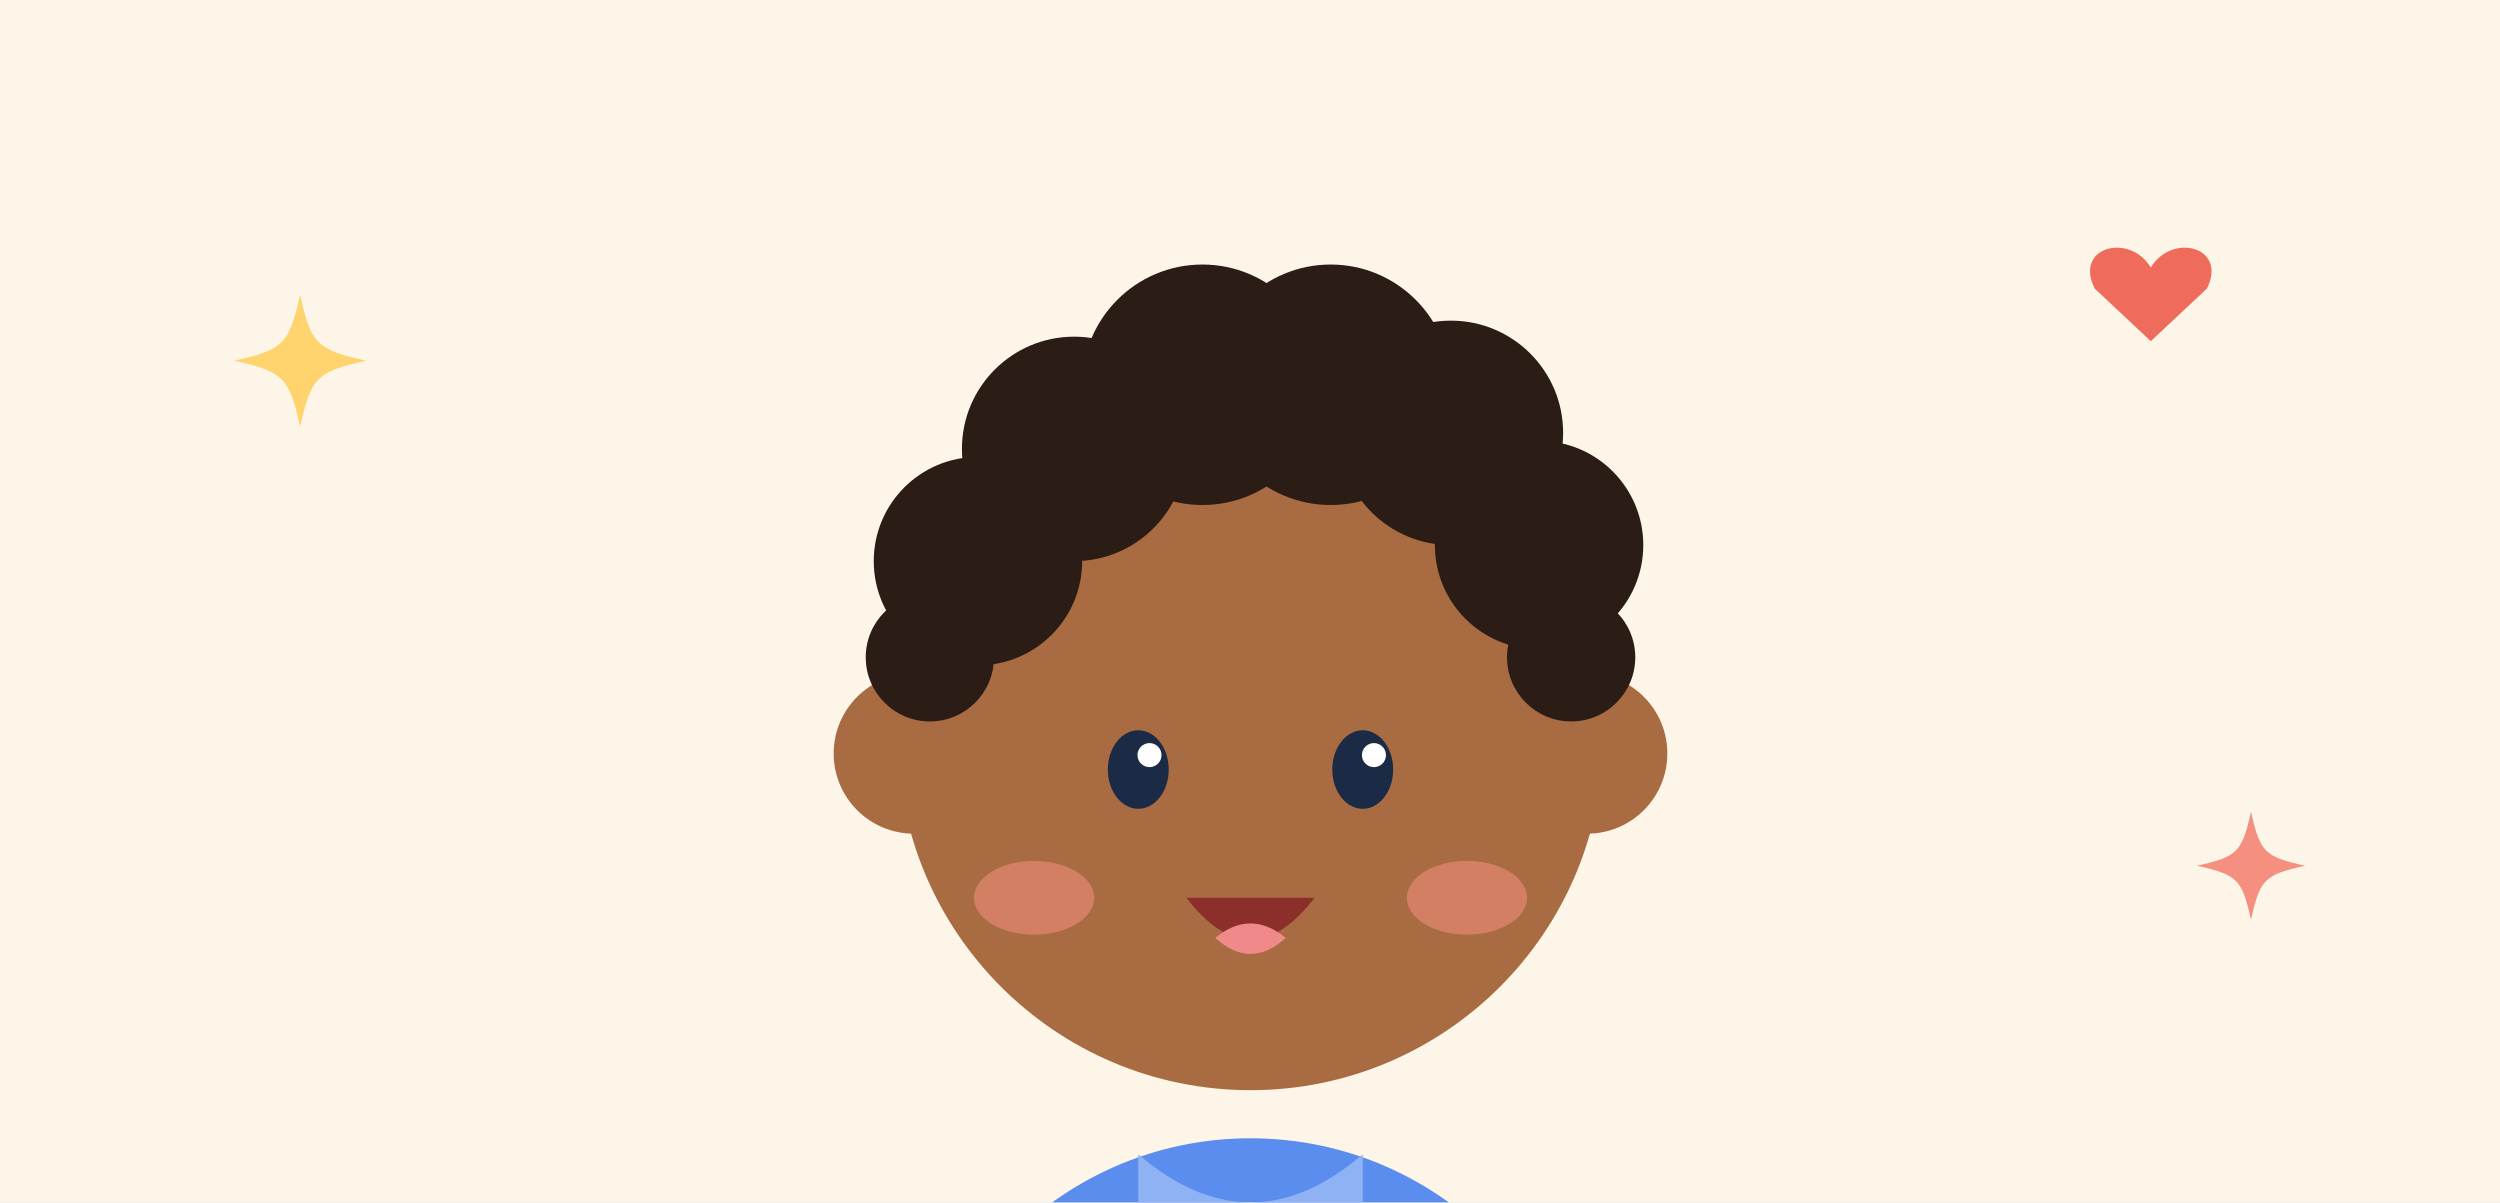
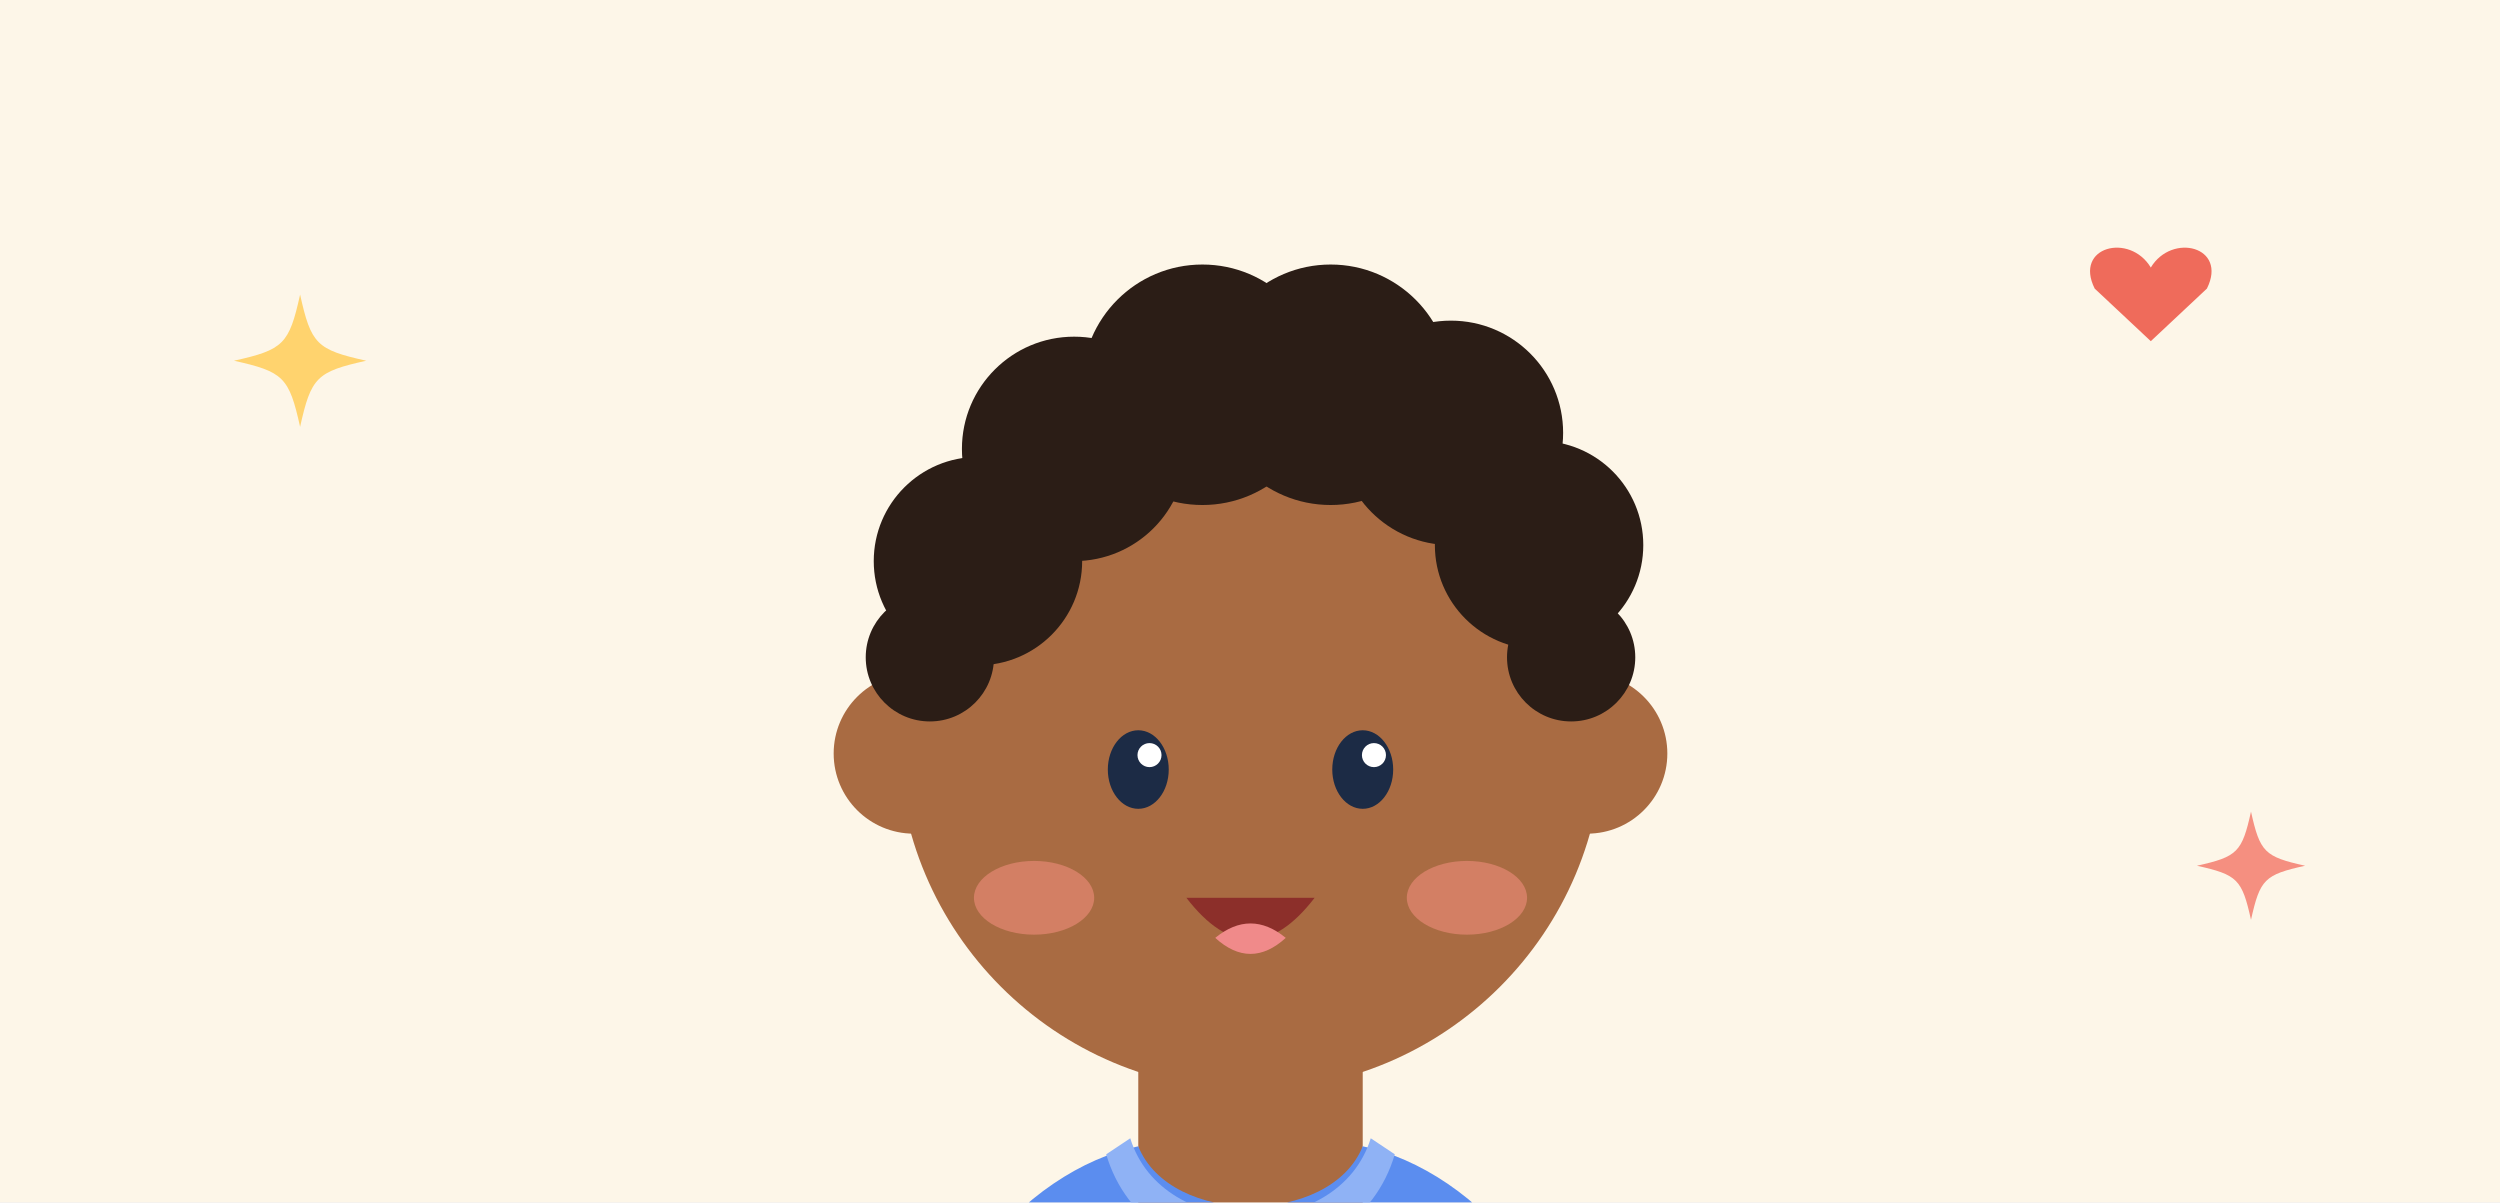
<svg xmlns="http://www.w3.org/2000/svg" viewBox="0 0 499 240" preserveAspectRatio="xMidYMid slice">
  <rect width="100%" height="100%" fill="#fdf6e8" />
  <g transform="translate(59.9 72.0)">
    <path transform="scale(1.1)" d="M0 -12 C 2 -3 3 -2 12 0 C 3 2 2 3 0 12 C -2 3 -3 2 -12 0 C -3 -2 -2 -3 0 -12 Z" fill="#ffd36e" />
  </g>
  <g transform="translate(449.3 172.8)">
    <path transform="scale(0.9)" d="M0 -12 C 2 -3 3 -2 12 0 C 3 2 2 3 0 12 C -2 3 -3 2 -12 0 C -3 -2 -2 -3 0 -12 Z" fill="#f58f80" />
  </g>
  <g transform="translate(429.3 57.6)">
    <path transform="scale(0.7)" d="M0 -6 c -6 -10 -22 -6 -16 6 l 16 15 l 16 -15 c 6 -12 -10 -16 -16 -6 z" fill="#ef6b5b" />
  </g>
  <g transform="translate(89.6 -16.0) scale(1.600)">
-     <path d="M56 200 C 56 172 76 152 100 152 C 124 152 144 172 144 200 Z" fill="#5b8def" />
+     <path d="M86 128 H 114 V 166 H 86 Z" fill="#a96b42" />
  </g>
  <g transform="translate(89.6 -16.0) scale(1.600)">
-     <path d="M86 154 q14 12 28 0 v8 q-14 10 -28 0 Z" fill="#8fb2f5" />
+     <path d="M56 200 C 56 172 72 156 86 153 C 90 163 110 163 114 153 C 128 156 144 172 144 200 Z" fill="#5b8def" />
+   </g>
+   <g transform="translate(89.6 -16.0) scale(1.600)">
+     <path d="M85 152 C 89 165 111 165 115 152 L 118 154 C 113 171 87 171 82 154 Z" fill="#8fb2f5" />
  </g>
  <g transform="translate(89.6 -16.0) scale(1.600)">
    <circle cx="58" cy="104" r="10" fill="#a96b42" />
  </g>
  <g transform="translate(89.6 -16.0) scale(1.600)">
    <circle cx="142" cy="104" r="10" fill="#a96b42" />
  </g>
  <g transform="translate(89.6 -16.0) scale(1.600)">
    <circle cx="100" cy="102" r="44" fill="#a96b42" />
  </g>
  <g transform="translate(89.6 -16.0) scale(1.600)">
    <circle cx="66" cy="80" r="13" fill="#2b1d16" />
    <circle cx="78" cy="66" r="14" fill="#2b1d16" />
    <circle cx="94" cy="58" r="15" fill="#2b1d16" />
    <circle cx="110" cy="58" r="15" fill="#2b1d16" />
    <circle cx="125" cy="64" r="14" fill="#2b1d16" />
    <circle cx="136" cy="78" r="13" fill="#2b1d16" />
    <circle cx="140" cy="92" r="8" fill="#2b1d16" />
    <circle cx="60" cy="92" r="8" fill="#2b1d16" />
  </g>
  <g transform="translate(89.6 -16.0) scale(1.600)">
    <ellipse cx="86" cy="106" rx="3.8" ry="4.9" fill="#1c2b45" />
  </g>
  <g transform="translate(89.6 -16.0) scale(1.600)">
    <circle cx="87.4" cy="104.2" r="1.5" fill="#fff" />
  </g>
  <g transform="translate(89.6 -16.0) scale(1.600)">
    <ellipse cx="114" cy="106" rx="3.8" ry="4.9" fill="#1c2b45" />
  </g>
  <g transform="translate(89.6 -16.0) scale(1.600)">
    <circle cx="115.4" cy="104.2" r="1.5" fill="#fff" />
  </g>
  <g transform="translate(89.6 -16.0) scale(1.600)">
    <ellipse cx="73" cy="122" rx="7.5" ry="4.6" opacity=".55" fill="#f58f80" />
  </g>
  <g transform="translate(89.6 -16.0) scale(1.600)">
    <ellipse cx="127" cy="122" rx="7.5" ry="4.6" opacity=".55" fill="#f58f80" />
  </g>
  <g transform="translate(89.6 -16.0) scale(1.600)">
    <path d="M92 122 q8 10.4 16 0 Z" fill="#8c2f2a" />
  </g>
  <g transform="translate(89.6 -16.0) scale(1.600)">
    <path d="M95.6 127.0 q4.4 4.0 8.8 0 q-4.4 -3.6 -8.8 0 Z" fill="#f08a8a" />
  </g>
</svg>
